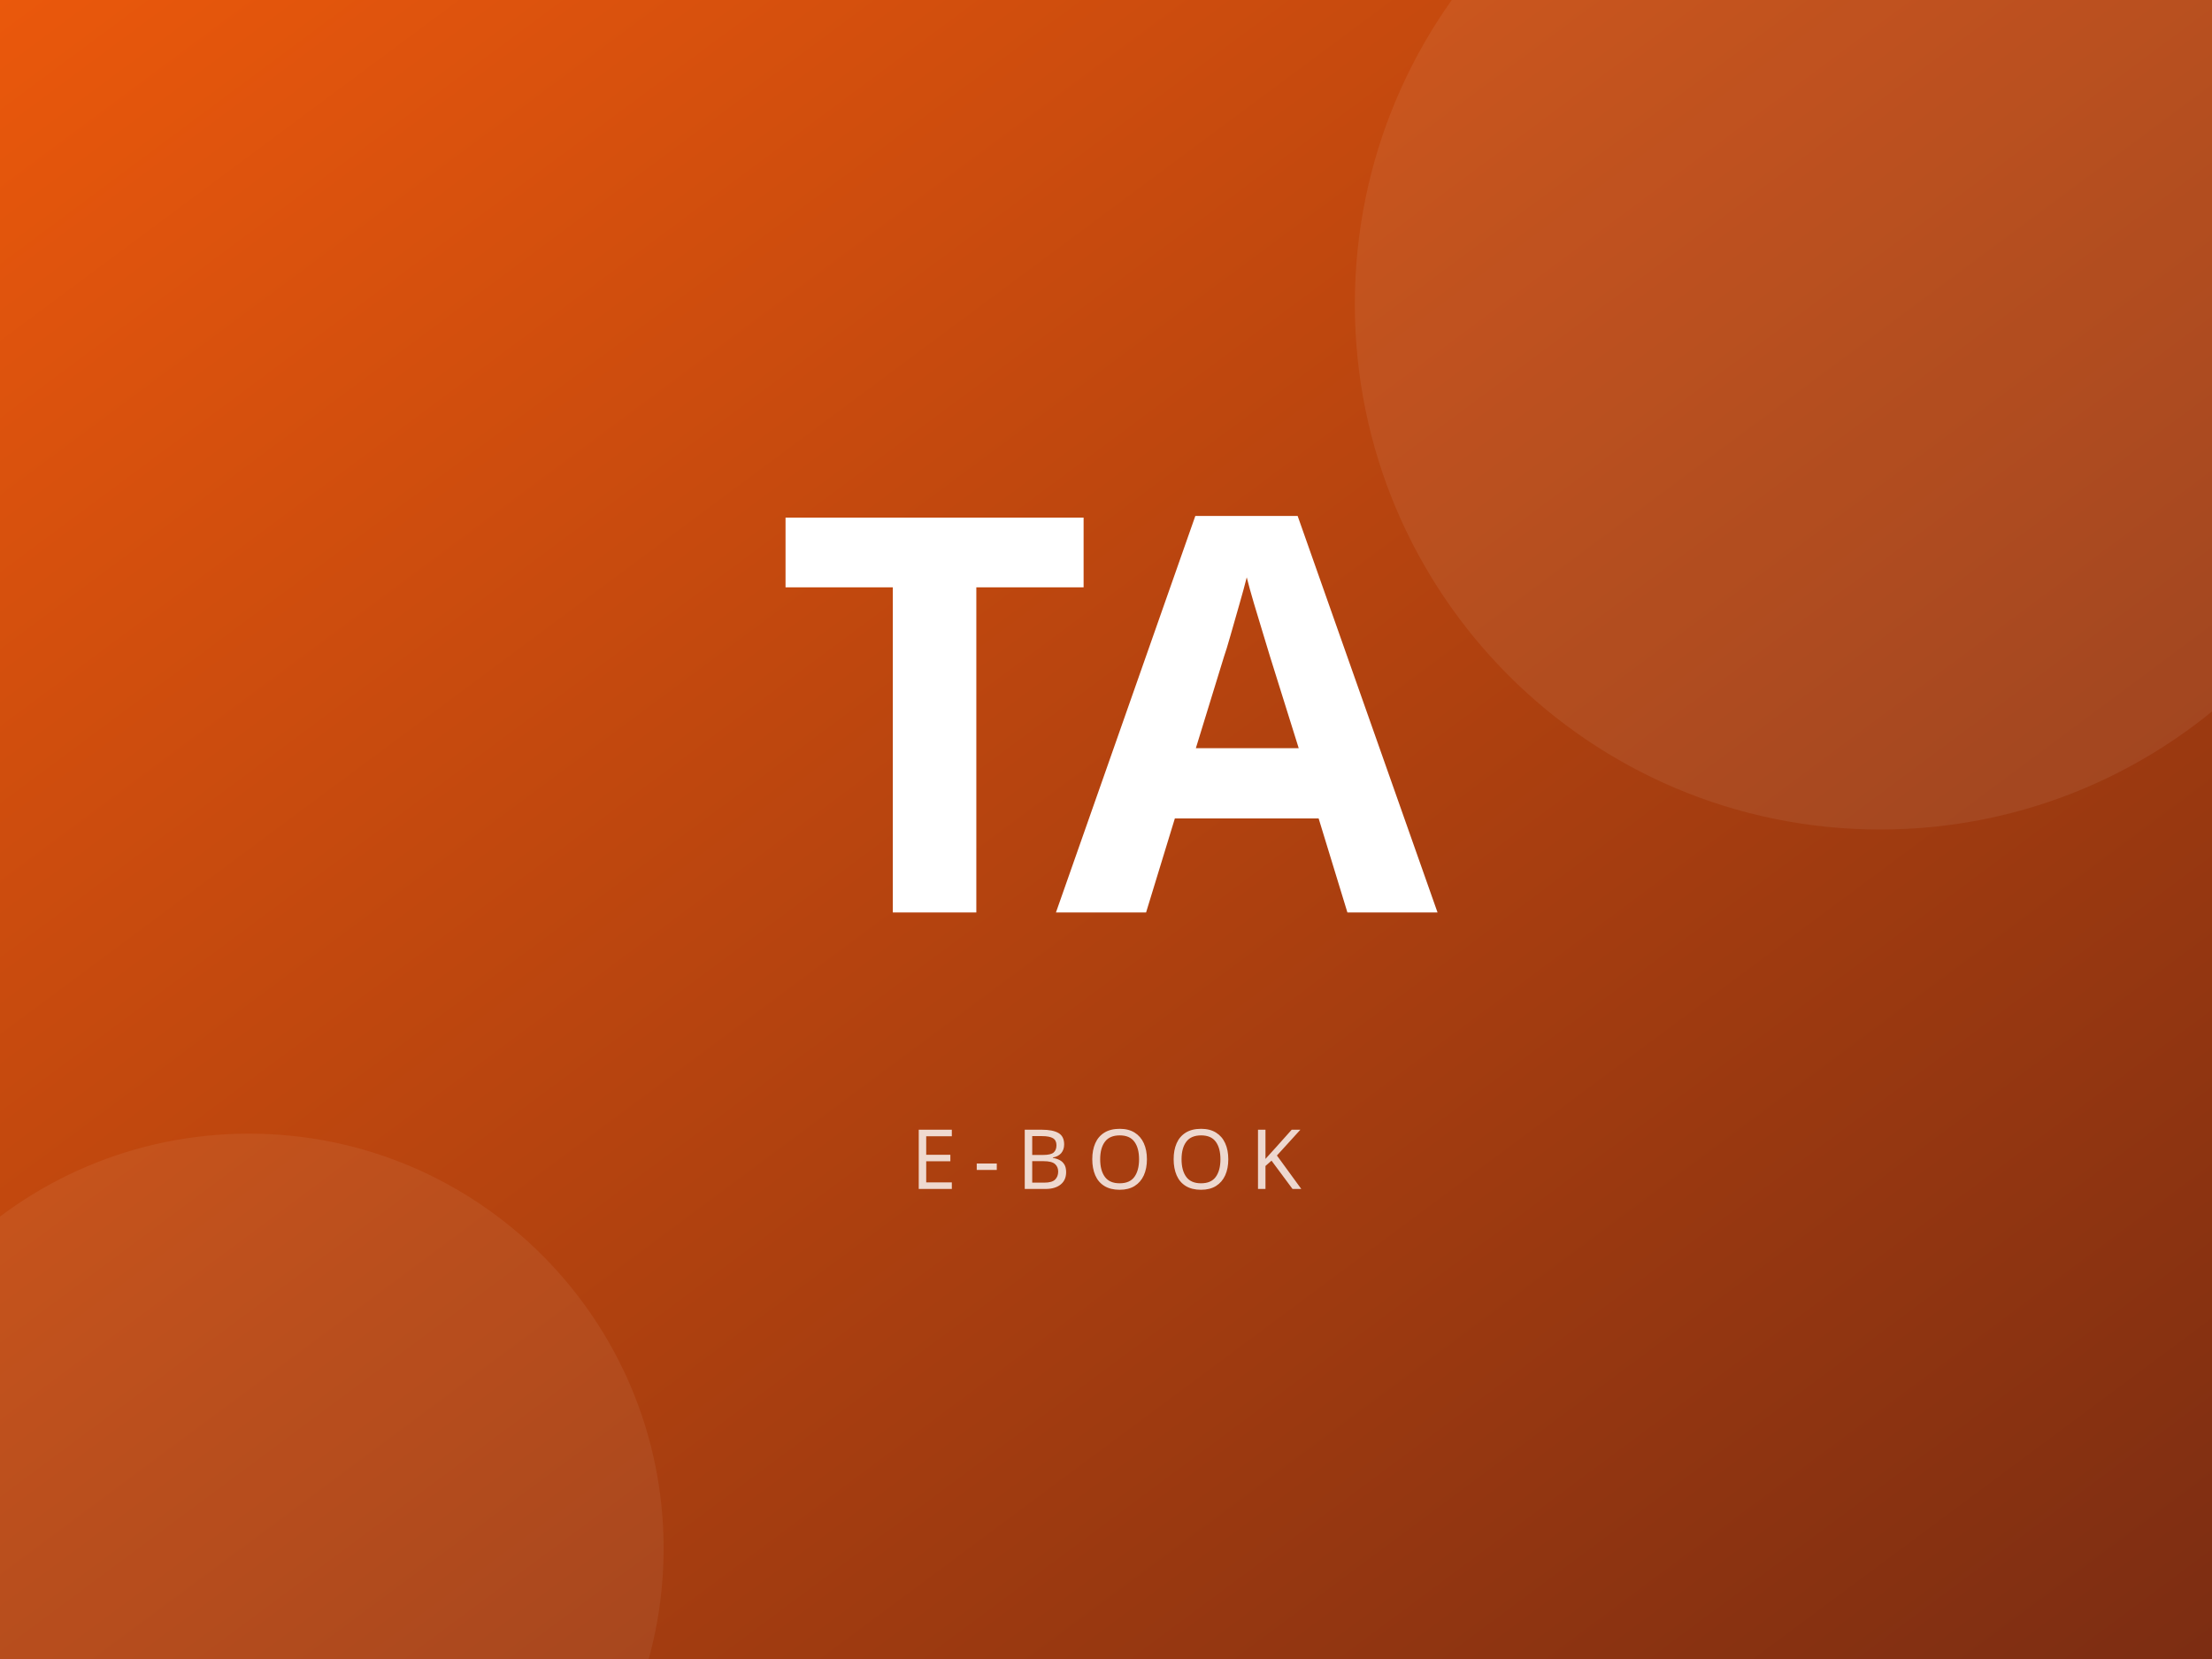
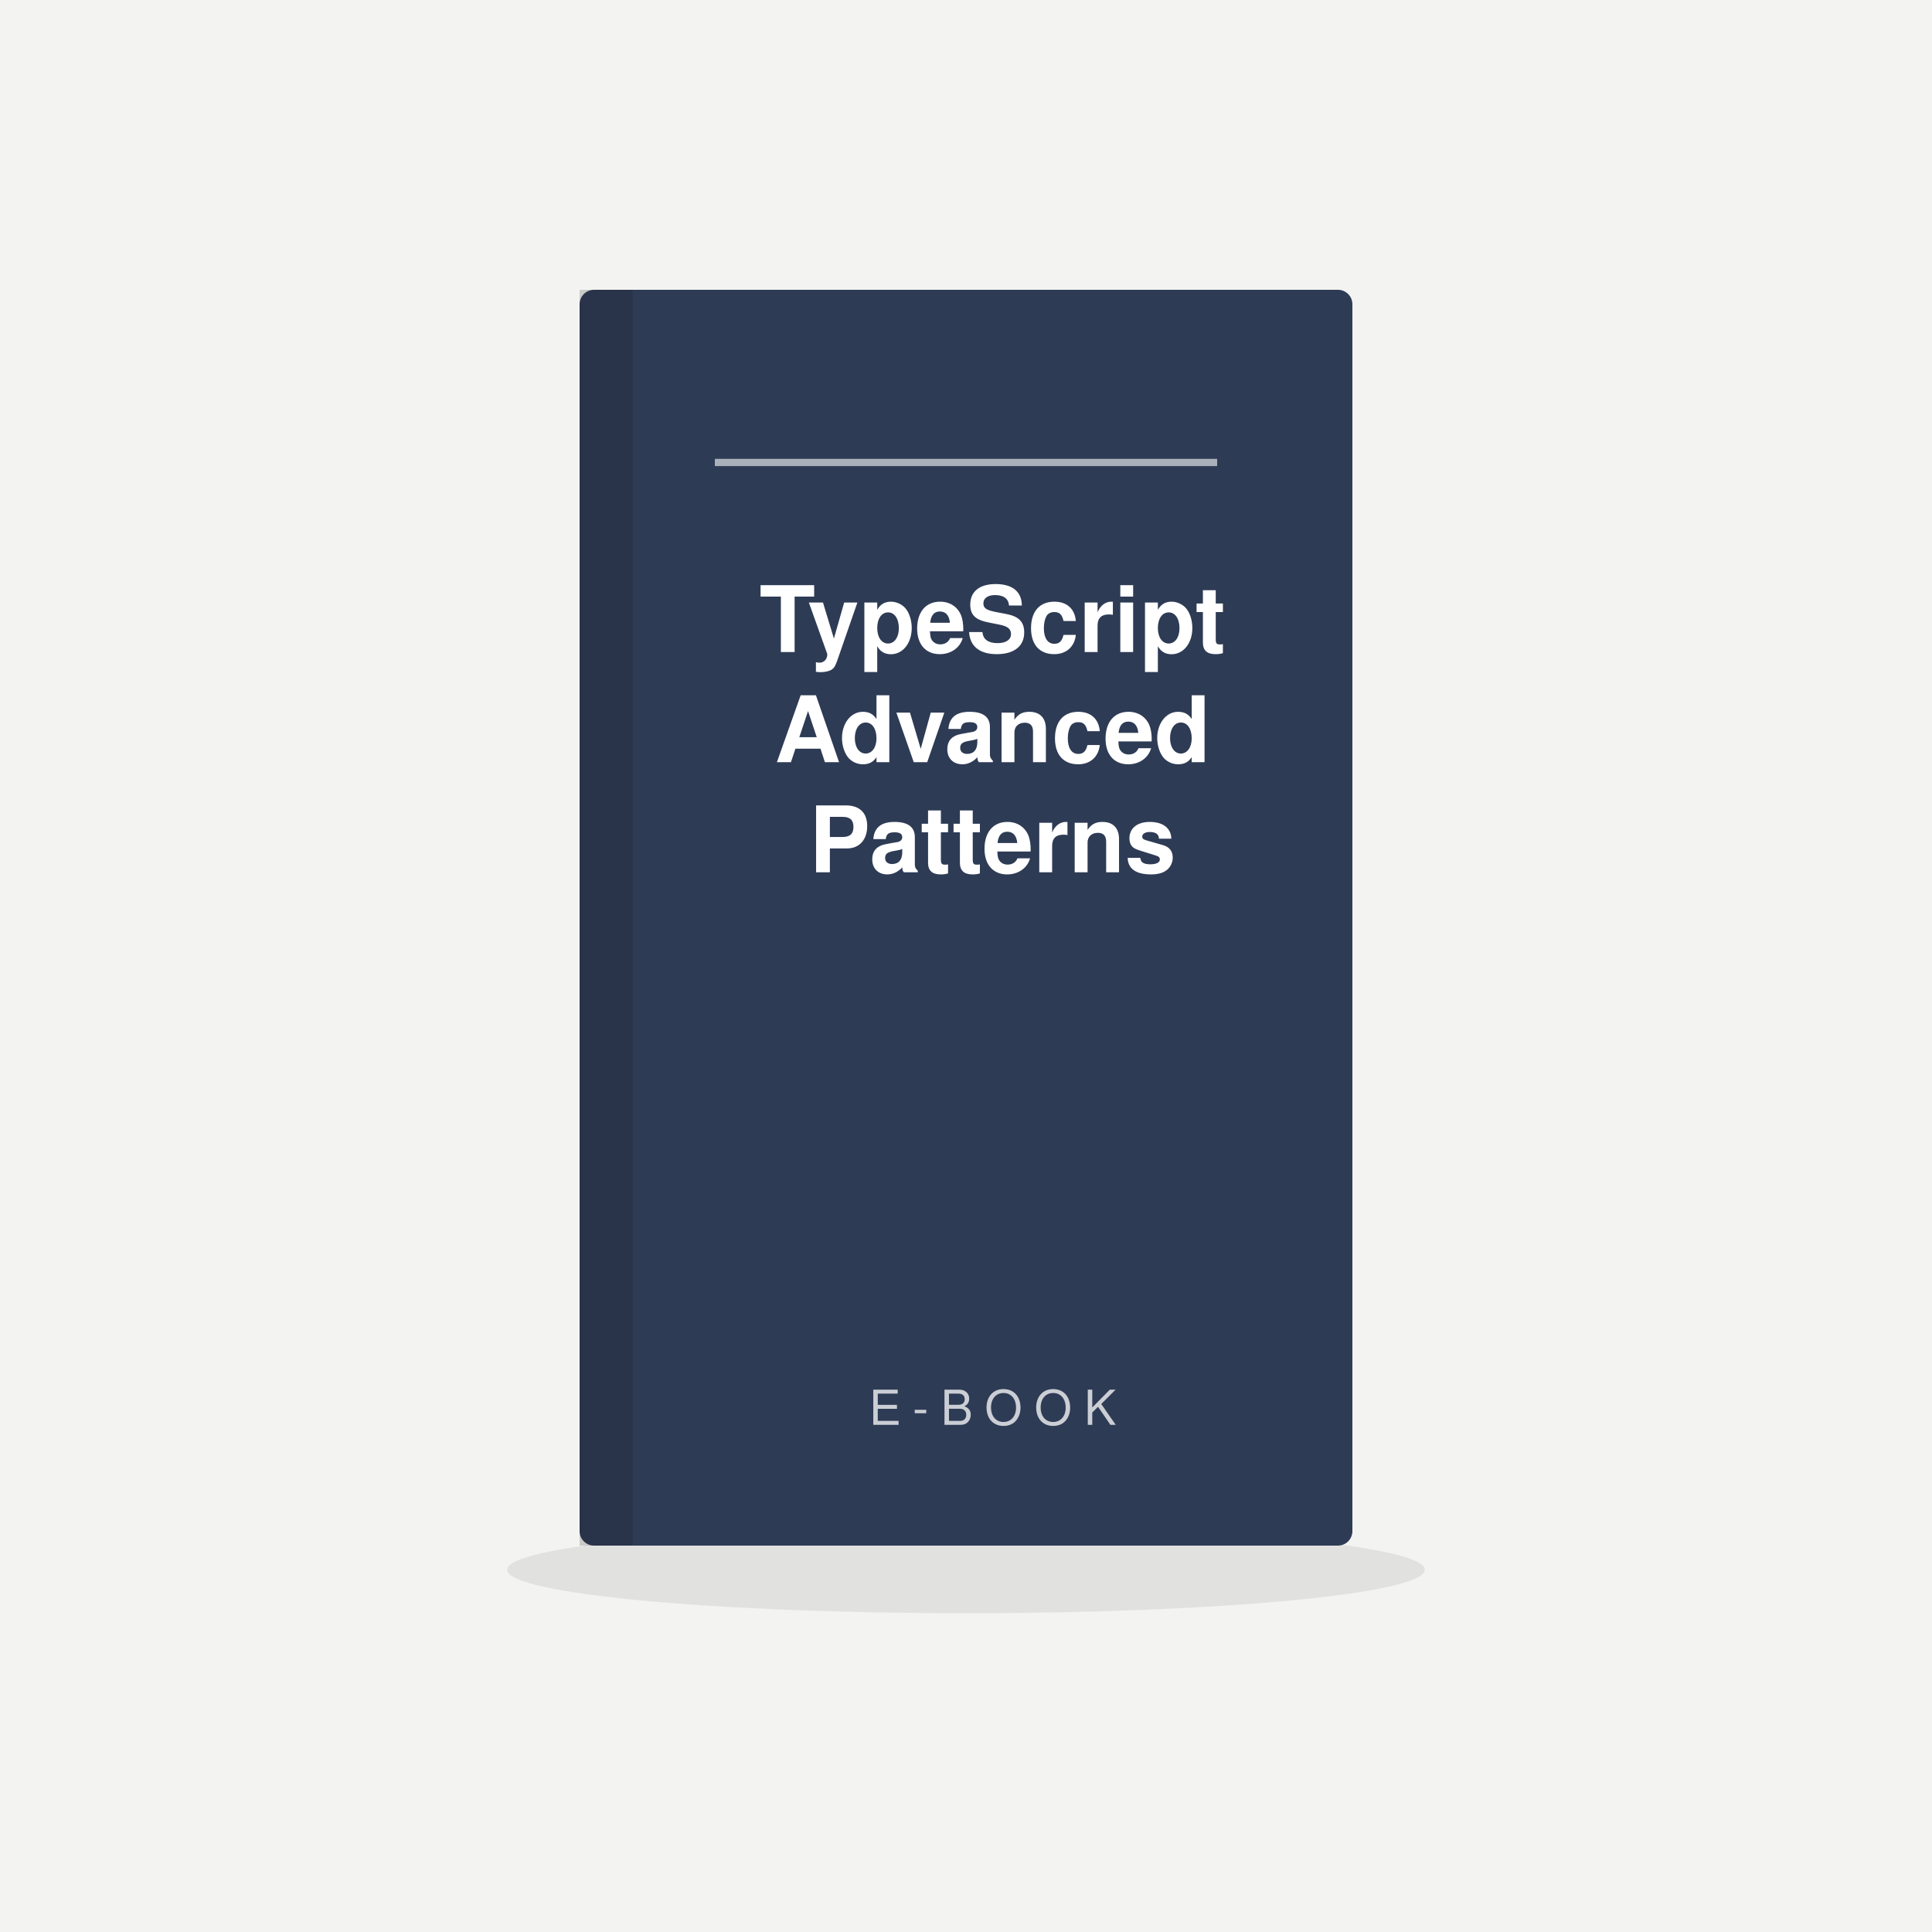
- <svg xmlns="http://www.w3.org/2000/svg" width="800" height="600" viewBox="0 0 800 600">
-   <defs>
-     <linearGradient id="g" x1="0" y1="0" x2="1" y2="1">
-       <stop offset="0" stop-color="#ea580c" />
-       <stop offset="1" stop-color="#7c2d12" />
-     </linearGradient>
-   </defs>
-   <rect width="800" height="600" fill="url(#g)" />
-   <circle cx="680" cy="110" r="190" fill="#fff" opacity=".07" />
-   <circle cx="90" cy="560" r="150" fill="#fff" opacity=".06" />
-   <text x="400" y="330" text-anchor="middle" font-family="system-ui,sans-serif" font-size="200" font-weight="700" fill="#fff">TA</text>
-   <text x="400" y="430" text-anchor="middle" font-family="system-ui,sans-serif" font-size="30" letter-spacing="6" fill="#fff" opacity=".8">E-BOOK</text>
+ <svg xmlns="http://www.w3.org/2000/svg" width="800" height="800" viewBox="0 0 800 800">
+   <rect width="800" height="800" fill="#f3f3f1" />
+   <ellipse cx="400" cy="650" rx="190" ry="18" fill="#121212" opacity=".08" />
+   <rect x="240" y="120" width="320" height="520" rx="6" fill="#2e3b55" />
+   <rect x="240" y="120" width="22" height="520" fill="#121212" opacity=".18" />
+   <rect x="296" y="190" width="208" height="3" fill="#fff" opacity=".6" />
+   <text x="411" y="270" text-anchor="middle" font-family="Helvetica,Arial,sans-serif" font-size="38" font-weight="600" fill="#fff">TypeScript</text>
+   <text x="411" y="315.6" text-anchor="middle" font-family="Helvetica,Arial,sans-serif" font-size="38" font-weight="600" fill="#fff">Advanced</text>
+   <text x="411" y="361.2" text-anchor="middle" font-family="Helvetica,Arial,sans-serif" font-size="38" font-weight="600" fill="#fff">Patterns</text>
+   <text x="411" y="590" text-anchor="middle" font-family="Helvetica,Arial,sans-serif" font-size="20" letter-spacing="5" fill="#fff" opacity=".75">E-BOOK</text>
</svg>
